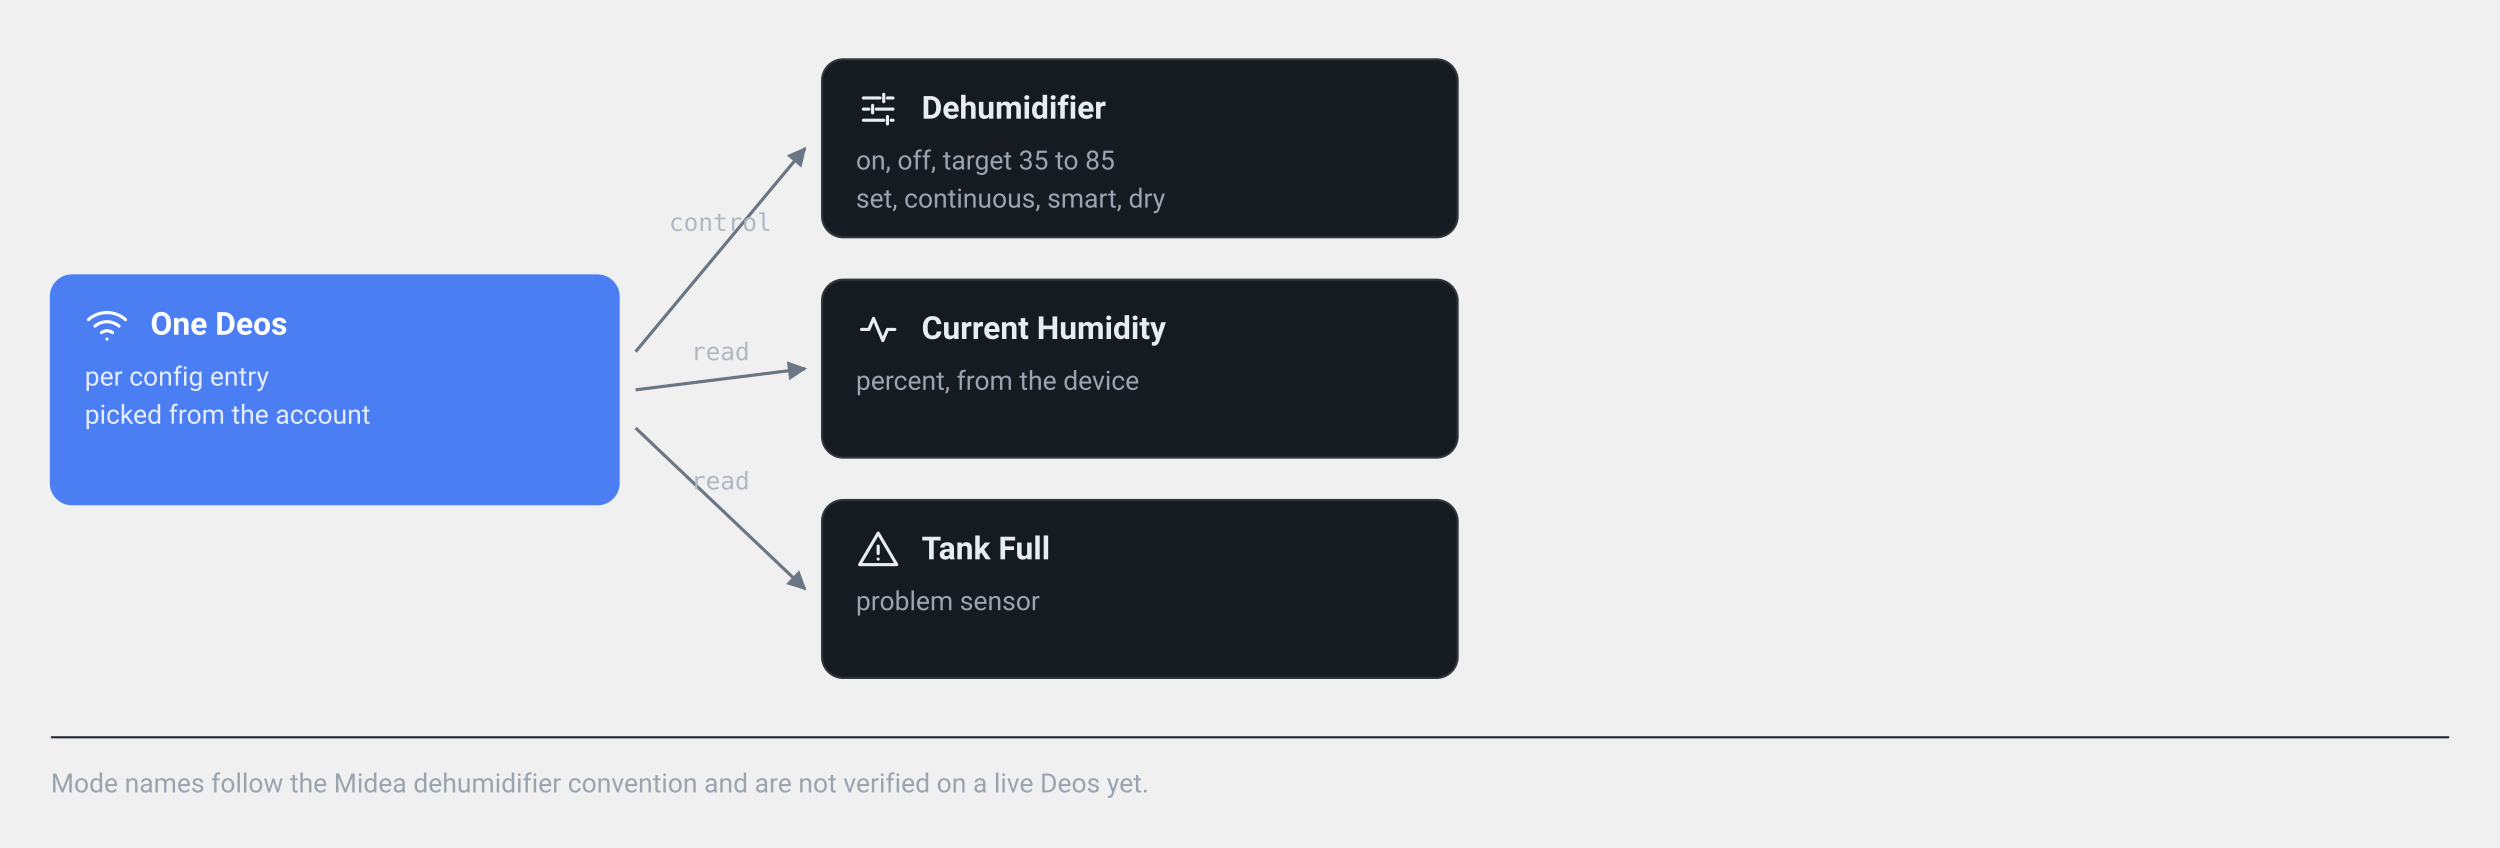
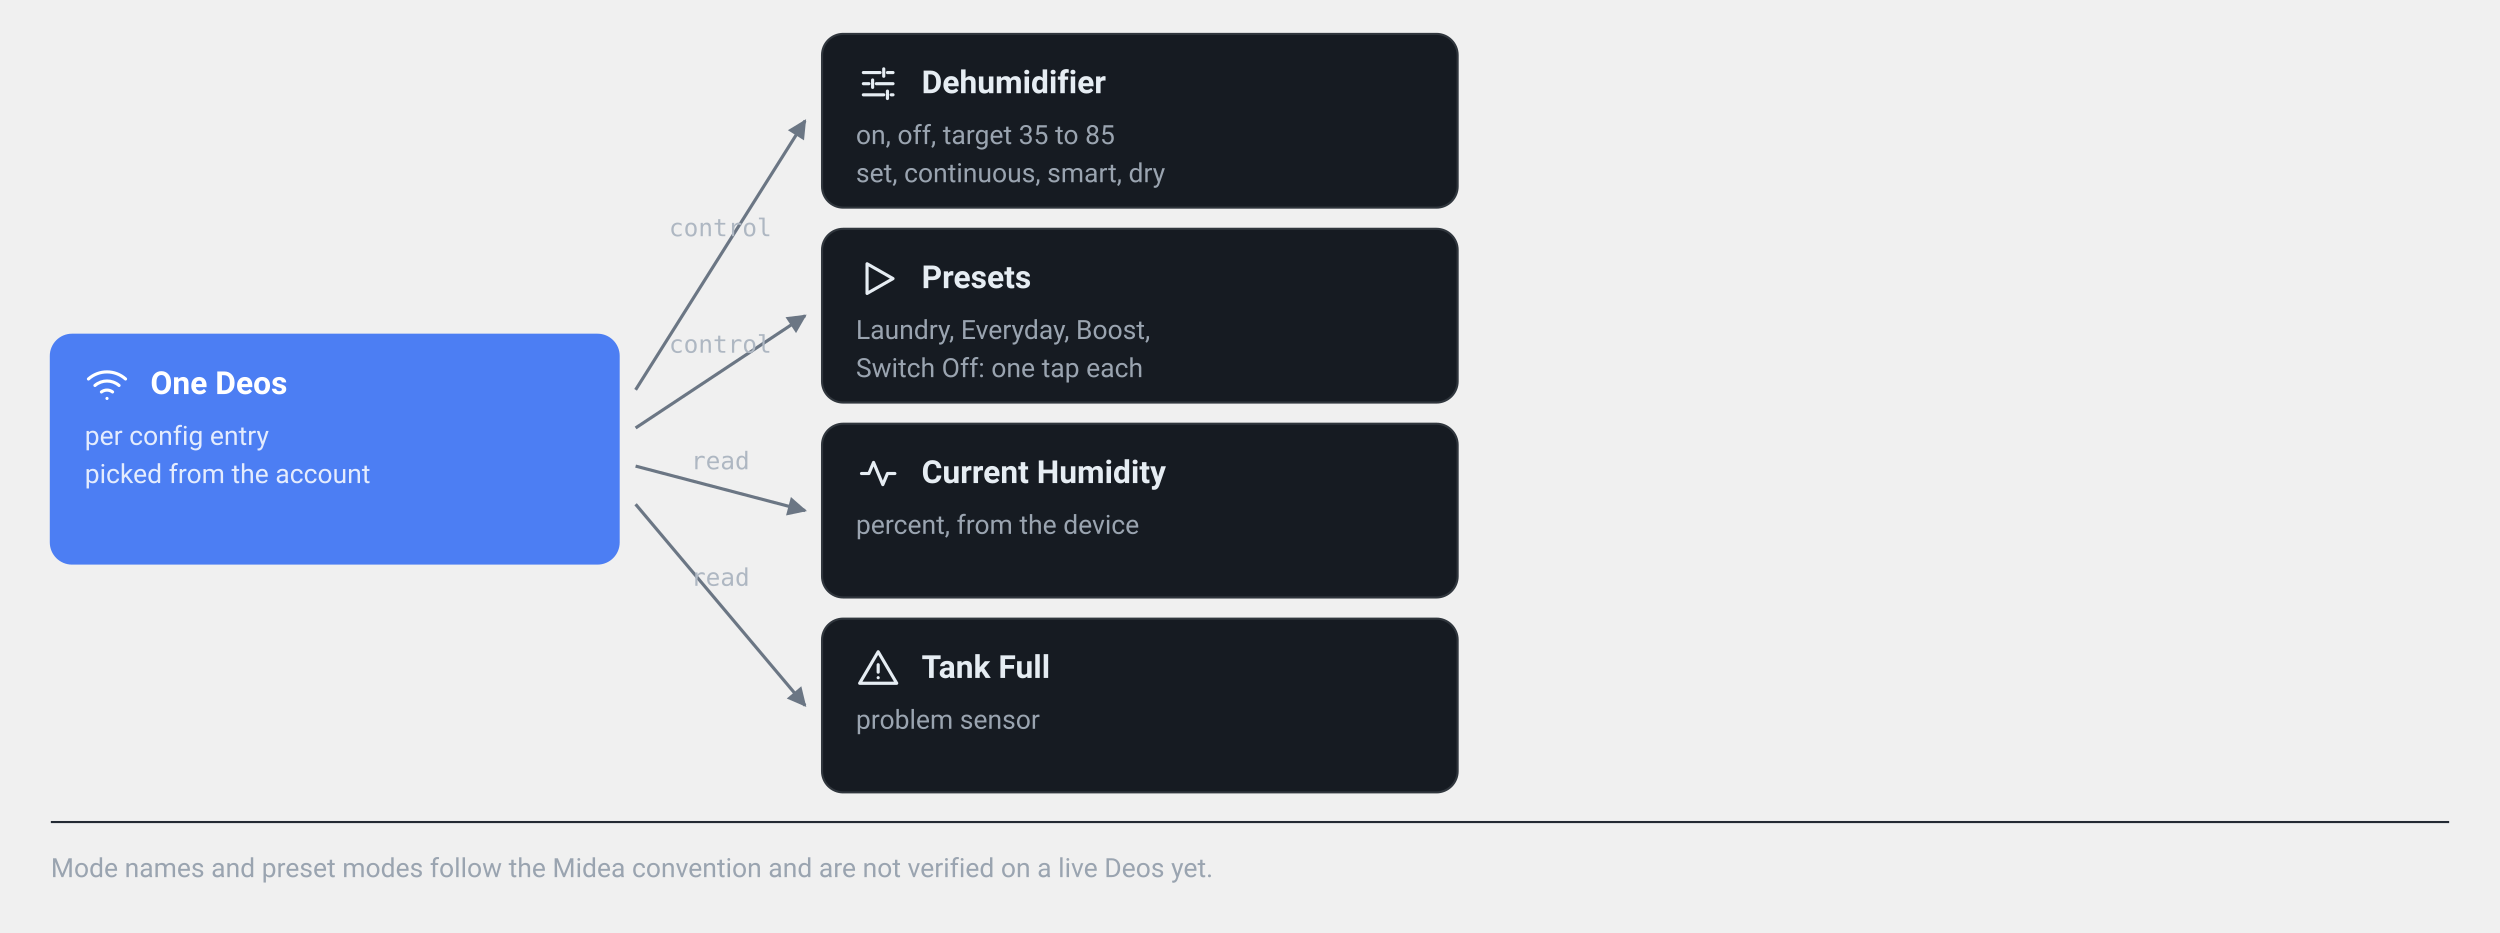
- <svg xmlns="http://www.w3.org/2000/svg" viewBox="0 0 1180 400" width="1180" height="400" role="img" aria-label="The integration turns one Deos dehumidifier into a dehumidifier entity, a current humidity sensor and a tank full problem sensor.">
+ <svg xmlns="http://www.w3.org/2000/svg" viewBox="0 0 1180 440" width="1180" height="440" role="img" aria-label="The integration turns one Deos dehumidifier into a dehumidifier entity, a current humidity sensor, a tank full problem sensor and four one-button presets.">
  <defs>
    <marker id="a" viewBox="0 0 10 10" refX="9" refY="5" markerWidth="6" markerHeight="6" orient="auto-start-reverse">
      <path d="M0 0 10 5 0 10z" fill="#6b7684" />
    </marker>
    <marker id="b" viewBox="0 0 10 10" refX="1" refY="5" markerWidth="6" markerHeight="6" orient="auto">
      <path d="M10 0 0 5 10 10z" fill="#6b7684" />
    </marker>
  </defs>
-   <rect x="24" y="130" width="268" height="108" rx="10" fill="#4c7ef3" stroke="#4c7ef3" stroke-width="1" />
-   <g transform="translate(40.0,143.0) scale(0.875)" fill="none" stroke="#ffffff" stroke-width="1.7" stroke-linecap="round" stroke-linejoin="round">
+   <rect x="24" y="158" width="268" height="108" rx="10" fill="#4c7ef3" stroke="#4c7ef3" stroke-width="1" />
+   <g transform="translate(40.0,171.0) scale(0.875)" fill="none" stroke="#ffffff" stroke-width="1.7" stroke-linecap="round" stroke-linejoin="round">
    <path d="M2 9a15 15 0 0 1 20 0 M5.5 12.5a10 10 0 0 1 13 0 M9 16a5 5 0 0 1 6 0 M12 19.5h.01" />
  </g>
-   <text x="71.0" y="158.0" font-family="system-ui,-apple-system,'Segoe UI',Roboto,Helvetica,Arial,sans-serif" font-size="15" fill="#ffffff" text-anchor="start" font-weight="600">One Deos</text>
-   <text x="40.0" y="182.0" font-family="system-ui,-apple-system,'Segoe UI',Roboto,Helvetica,Arial,sans-serif" font-size="12.5" fill="#ffffff" text-anchor="start" opacity="0.85">per config entry</text>
-   <text x="40.0" y="200.0" font-family="system-ui,-apple-system,'Segoe UI',Roboto,Helvetica,Arial,sans-serif" font-size="12.5" fill="#ffffff" text-anchor="start" opacity="0.85">picked from the account</text>
-   <rect x="388" y="28" width="300" height="84" rx="10" fill="#161b22" stroke="#30363d" stroke-width="1" />
-   <g transform="translate(404.0,41.0) scale(0.875)" fill="none" stroke="#e6edf3" stroke-width="1.7" stroke-linecap="round" stroke-linejoin="round">
+   <text x="71.0" y="186.0" font-family="system-ui,-apple-system,'Segoe UI',Roboto,Helvetica,Arial,sans-serif" font-size="15" fill="#ffffff" text-anchor="start" font-weight="600">One Deos</text>
+   <text x="40.0" y="210.0" font-family="system-ui,-apple-system,'Segoe UI',Roboto,Helvetica,Arial,sans-serif" font-size="12.5" fill="#ffffff" text-anchor="start" opacity="0.85">per config entry</text>
+   <text x="40.0" y="228.0" font-family="system-ui,-apple-system,'Segoe UI',Roboto,Helvetica,Arial,sans-serif" font-size="12.5" fill="#ffffff" text-anchor="start" opacity="0.85">picked from the account</text>
+   <rect x="388" y="16" width="300" height="82" rx="10" fill="#161b22" stroke="#30363d" stroke-width="1" />
+   <g transform="translate(404.0,29.0) scale(0.875)" fill="none" stroke="#e6edf3" stroke-width="1.7" stroke-linecap="round" stroke-linejoin="round">
    <path d="M4 6h9 M17 6h3 M4 12h3 M11 12h9 M4 18h11 M19 18h1 M15 4v4 M9 10v4 M17 16v4" />
  </g>
-   <text x="435.0" y="56.0" font-family="system-ui,-apple-system,'Segoe UI',Roboto,Helvetica,Arial,sans-serif" font-size="15" fill="#e6edf3" text-anchor="start" font-weight="600">Dehumidifier</text>
-   <text x="404.0" y="80.0" font-family="system-ui,-apple-system,'Segoe UI',Roboto,Helvetica,Arial,sans-serif" font-size="12.5" fill="#9aa4b0" text-anchor="start">on, off, target 35 to 85</text>
-   <text x="404.0" y="98.0" font-family="system-ui,-apple-system,'Segoe UI',Roboto,Helvetica,Arial,sans-serif" font-size="12.5" fill="#9aa4b0" text-anchor="start">set, continuous, smart, dry</text>
-   <rect x="388" y="132" width="300" height="84" rx="10" fill="#161b22" stroke="#30363d" stroke-width="1" />
-   <g transform="translate(404.0,145.0) scale(0.875)" fill="none" stroke="#e6edf3" stroke-width="1.7" stroke-linecap="round" stroke-linejoin="round">
+   <text x="435.0" y="44.0" font-family="system-ui,-apple-system,'Segoe UI',Roboto,Helvetica,Arial,sans-serif" font-size="15" fill="#e6edf3" text-anchor="start" font-weight="600">Dehumidifier</text>
+   <text x="404.0" y="68.0" font-family="system-ui,-apple-system,'Segoe UI',Roboto,Helvetica,Arial,sans-serif" font-size="12.5" fill="#9aa4b0" text-anchor="start">on, off, target 35 to 85</text>
+   <text x="404.0" y="86.0" font-family="system-ui,-apple-system,'Segoe UI',Roboto,Helvetica,Arial,sans-serif" font-size="12.5" fill="#9aa4b0" text-anchor="start">set, continuous, smart, dry</text>
+   <rect x="388" y="108" width="300" height="82" rx="10" fill="#161b22" stroke="#30363d" stroke-width="1" />
+   <g transform="translate(404.0,121.0) scale(0.875)" fill="none" stroke="#e6edf3" stroke-width="1.7" stroke-linecap="round" stroke-linejoin="round">
+     <path d="M6 4l14 8-14 8z" />
+   </g>
+   <text x="435.0" y="136.0" font-family="system-ui,-apple-system,'Segoe UI',Roboto,Helvetica,Arial,sans-serif" font-size="15" fill="#e6edf3" text-anchor="start" font-weight="600">Presets</text>
+   <text x="404.0" y="160.0" font-family="system-ui,-apple-system,'Segoe UI',Roboto,Helvetica,Arial,sans-serif" font-size="12.5" fill="#9aa4b0" text-anchor="start">Laundry, Everyday, Boost,</text>
+   <text x="404.0" y="178.0" font-family="system-ui,-apple-system,'Segoe UI',Roboto,Helvetica,Arial,sans-serif" font-size="12.5" fill="#9aa4b0" text-anchor="start">Switch Off: one tap each</text>
+   <rect x="388" y="200" width="300" height="82" rx="10" fill="#161b22" stroke="#30363d" stroke-width="1" />
+   <g transform="translate(404.0,213.0) scale(0.875)" fill="none" stroke="#e6edf3" stroke-width="1.7" stroke-linecap="round" stroke-linejoin="round">
    <path d="M3 12h4l2.5-6 5 12 2.5-6h4" />
  </g>
-   <text x="435.0" y="160.0" font-family="system-ui,-apple-system,'Segoe UI',Roboto,Helvetica,Arial,sans-serif" font-size="15" fill="#e6edf3" text-anchor="start" font-weight="600">Current Humidity</text>
-   <text x="404.0" y="184.0" font-family="system-ui,-apple-system,'Segoe UI',Roboto,Helvetica,Arial,sans-serif" font-size="12.5" fill="#9aa4b0" text-anchor="start">percent, from the device</text>
-   <rect x="388" y="236" width="300" height="84" rx="10" fill="#161b22" stroke="#30363d" stroke-width="1" />
-   <g transform="translate(404.0,249.0) scale(0.875)" fill="none" stroke="#e6edf3" stroke-width="1.7" stroke-linecap="round" stroke-linejoin="round">
+   <text x="435.0" y="228.0" font-family="system-ui,-apple-system,'Segoe UI',Roboto,Helvetica,Arial,sans-serif" font-size="15" fill="#e6edf3" text-anchor="start" font-weight="600">Current Humidity</text>
+   <text x="404.0" y="252.0" font-family="system-ui,-apple-system,'Segoe UI',Roboto,Helvetica,Arial,sans-serif" font-size="12.5" fill="#9aa4b0" text-anchor="start">percent, from the device</text>
+   <rect x="388" y="292" width="300" height="82" rx="10" fill="#161b22" stroke="#30363d" stroke-width="1" />
+   <g transform="translate(404.0,305.0) scale(0.875)" fill="none" stroke="#e6edf3" stroke-width="1.7" stroke-linecap="round" stroke-linejoin="round">
    <path d="M12 3 22 20H2z M12 10v4 M12 17h.01" />
  </g>
-   <text x="435.0" y="264.0" font-family="system-ui,-apple-system,'Segoe UI',Roboto,Helvetica,Arial,sans-serif" font-size="15" fill="#e6edf3" text-anchor="start" font-weight="600">Tank Full</text>
-   <text x="404.0" y="288.0" font-family="system-ui,-apple-system,'Segoe UI',Roboto,Helvetica,Arial,sans-serif" font-size="12.5" fill="#9aa4b0" text-anchor="start">problem sensor</text>
-   <polyline points="300,166 380,70.0" fill="none" stroke="#6b7684" stroke-width="1.5" marker-end="url(#a)" />
-   <text x="340.0" y="109.0" font-family="ui-monospace,SFMono-Regular,'SF Mono',Menlo,Consolas,monospace" font-size="11.5" fill="#aeb7c2" text-anchor="middle">control</text>
-   <polyline points="300,184 380,174.0" fill="none" stroke="#6b7684" stroke-width="1.5" marker-end="url(#a)" />
-   <text x="340.0" y="170.0" font-family="ui-monospace,SFMono-Regular,'SF Mono',Menlo,Consolas,monospace" font-size="11.5" fill="#aeb7c2" text-anchor="middle">read</text>
-   <polyline points="300,202 380,278.0" fill="none" stroke="#6b7684" stroke-width="1.5" marker-end="url(#a)" />
-   <text x="340.0" y="231.0" font-family="ui-monospace,SFMono-Regular,'SF Mono',Menlo,Consolas,monospace" font-size="11.5" fill="#aeb7c2" text-anchor="middle">read</text>
-   <line x1="24" y1="348" x2="1156" y2="348" stroke="#232a33" stroke-width="1" />
-   <text x="24.0" y="374.0" font-family="system-ui,-apple-system,'Segoe UI',Roboto,Helvetica,Arial,sans-serif" font-size="12.5" fill="#9aa4b0" text-anchor="start">Mode names follow the Midea dehumidifier convention and are not verified on a live Deos yet.</text>
+   <text x="435.0" y="320.0" font-family="system-ui,-apple-system,'Segoe UI',Roboto,Helvetica,Arial,sans-serif" font-size="15" fill="#e6edf3" text-anchor="start" font-weight="600">Tank Full</text>
+   <text x="404.0" y="344.0" font-family="system-ui,-apple-system,'Segoe UI',Roboto,Helvetica,Arial,sans-serif" font-size="12.5" fill="#9aa4b0" text-anchor="start">problem sensor</text>
+   <polyline points="300,184 380,57.0" fill="none" stroke="#6b7684" stroke-width="1.5" marker-end="url(#a)" />
+   <text x="340.0" y="111.5" font-family="ui-monospace,SFMono-Regular,'SF Mono',Menlo,Consolas,monospace" font-size="11.5" fill="#aeb7c2" text-anchor="middle">control</text>
+   <polyline points="300,202 380,149.0" fill="none" stroke="#6b7684" stroke-width="1.5" marker-end="url(#a)" />
+   <text x="340.0" y="166.5" font-family="ui-monospace,SFMono-Regular,'SF Mono',Menlo,Consolas,monospace" font-size="11.5" fill="#aeb7c2" text-anchor="middle">control</text>
+   <polyline points="300,220 380,241.0" fill="none" stroke="#6b7684" stroke-width="1.5" marker-end="url(#a)" />
+   <text x="340.0" y="221.5" font-family="ui-monospace,SFMono-Regular,'SF Mono',Menlo,Consolas,monospace" font-size="11.5" fill="#aeb7c2" text-anchor="middle">read</text>
+   <polyline points="300,238 380,333.0" fill="none" stroke="#6b7684" stroke-width="1.5" marker-end="url(#a)" />
+   <text x="340.0" y="276.5" font-family="ui-monospace,SFMono-Regular,'SF Mono',Menlo,Consolas,monospace" font-size="11.5" fill="#aeb7c2" text-anchor="middle">read</text>
+   <line x1="24" y1="388" x2="1156" y2="388" stroke="#232a33" stroke-width="1" />
+   <text x="24.0" y="414.0" font-family="system-ui,-apple-system,'Segoe UI',Roboto,Helvetica,Arial,sans-serif" font-size="12.5" fill="#9aa4b0" text-anchor="start">Mode names and preset modes follow the Midea convention and are not verified on a live Deos yet.</text>
</svg>
